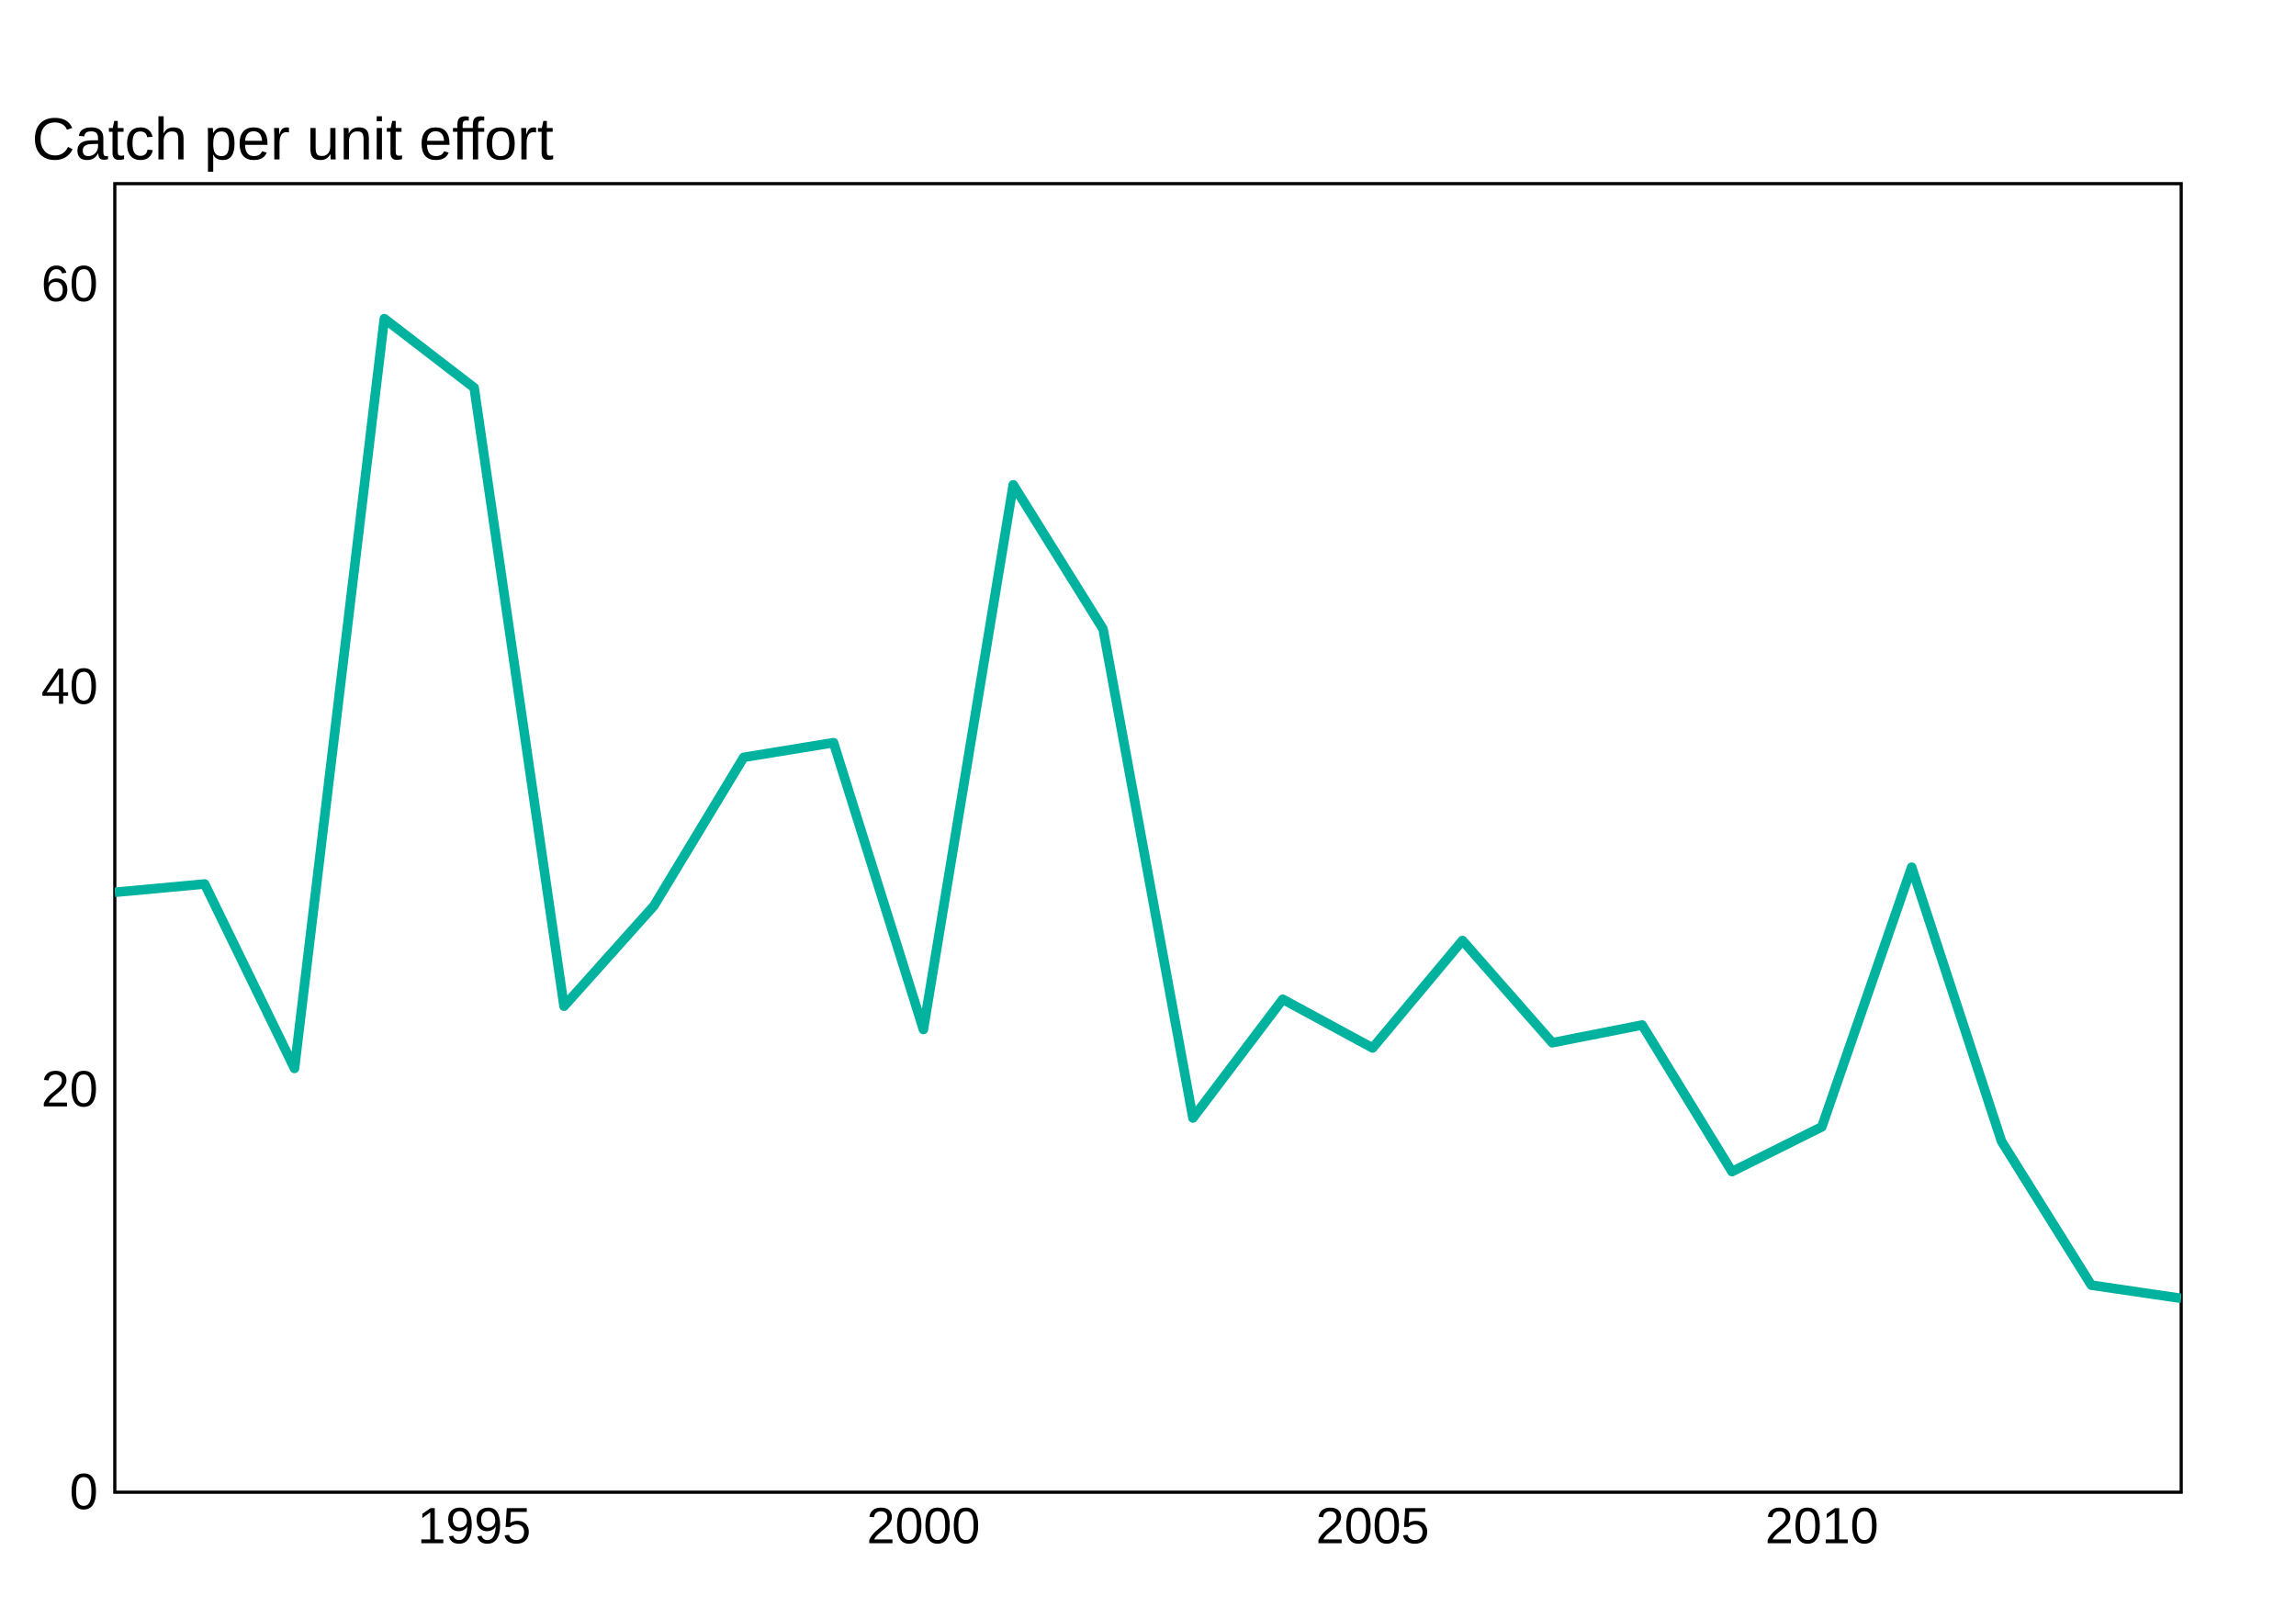
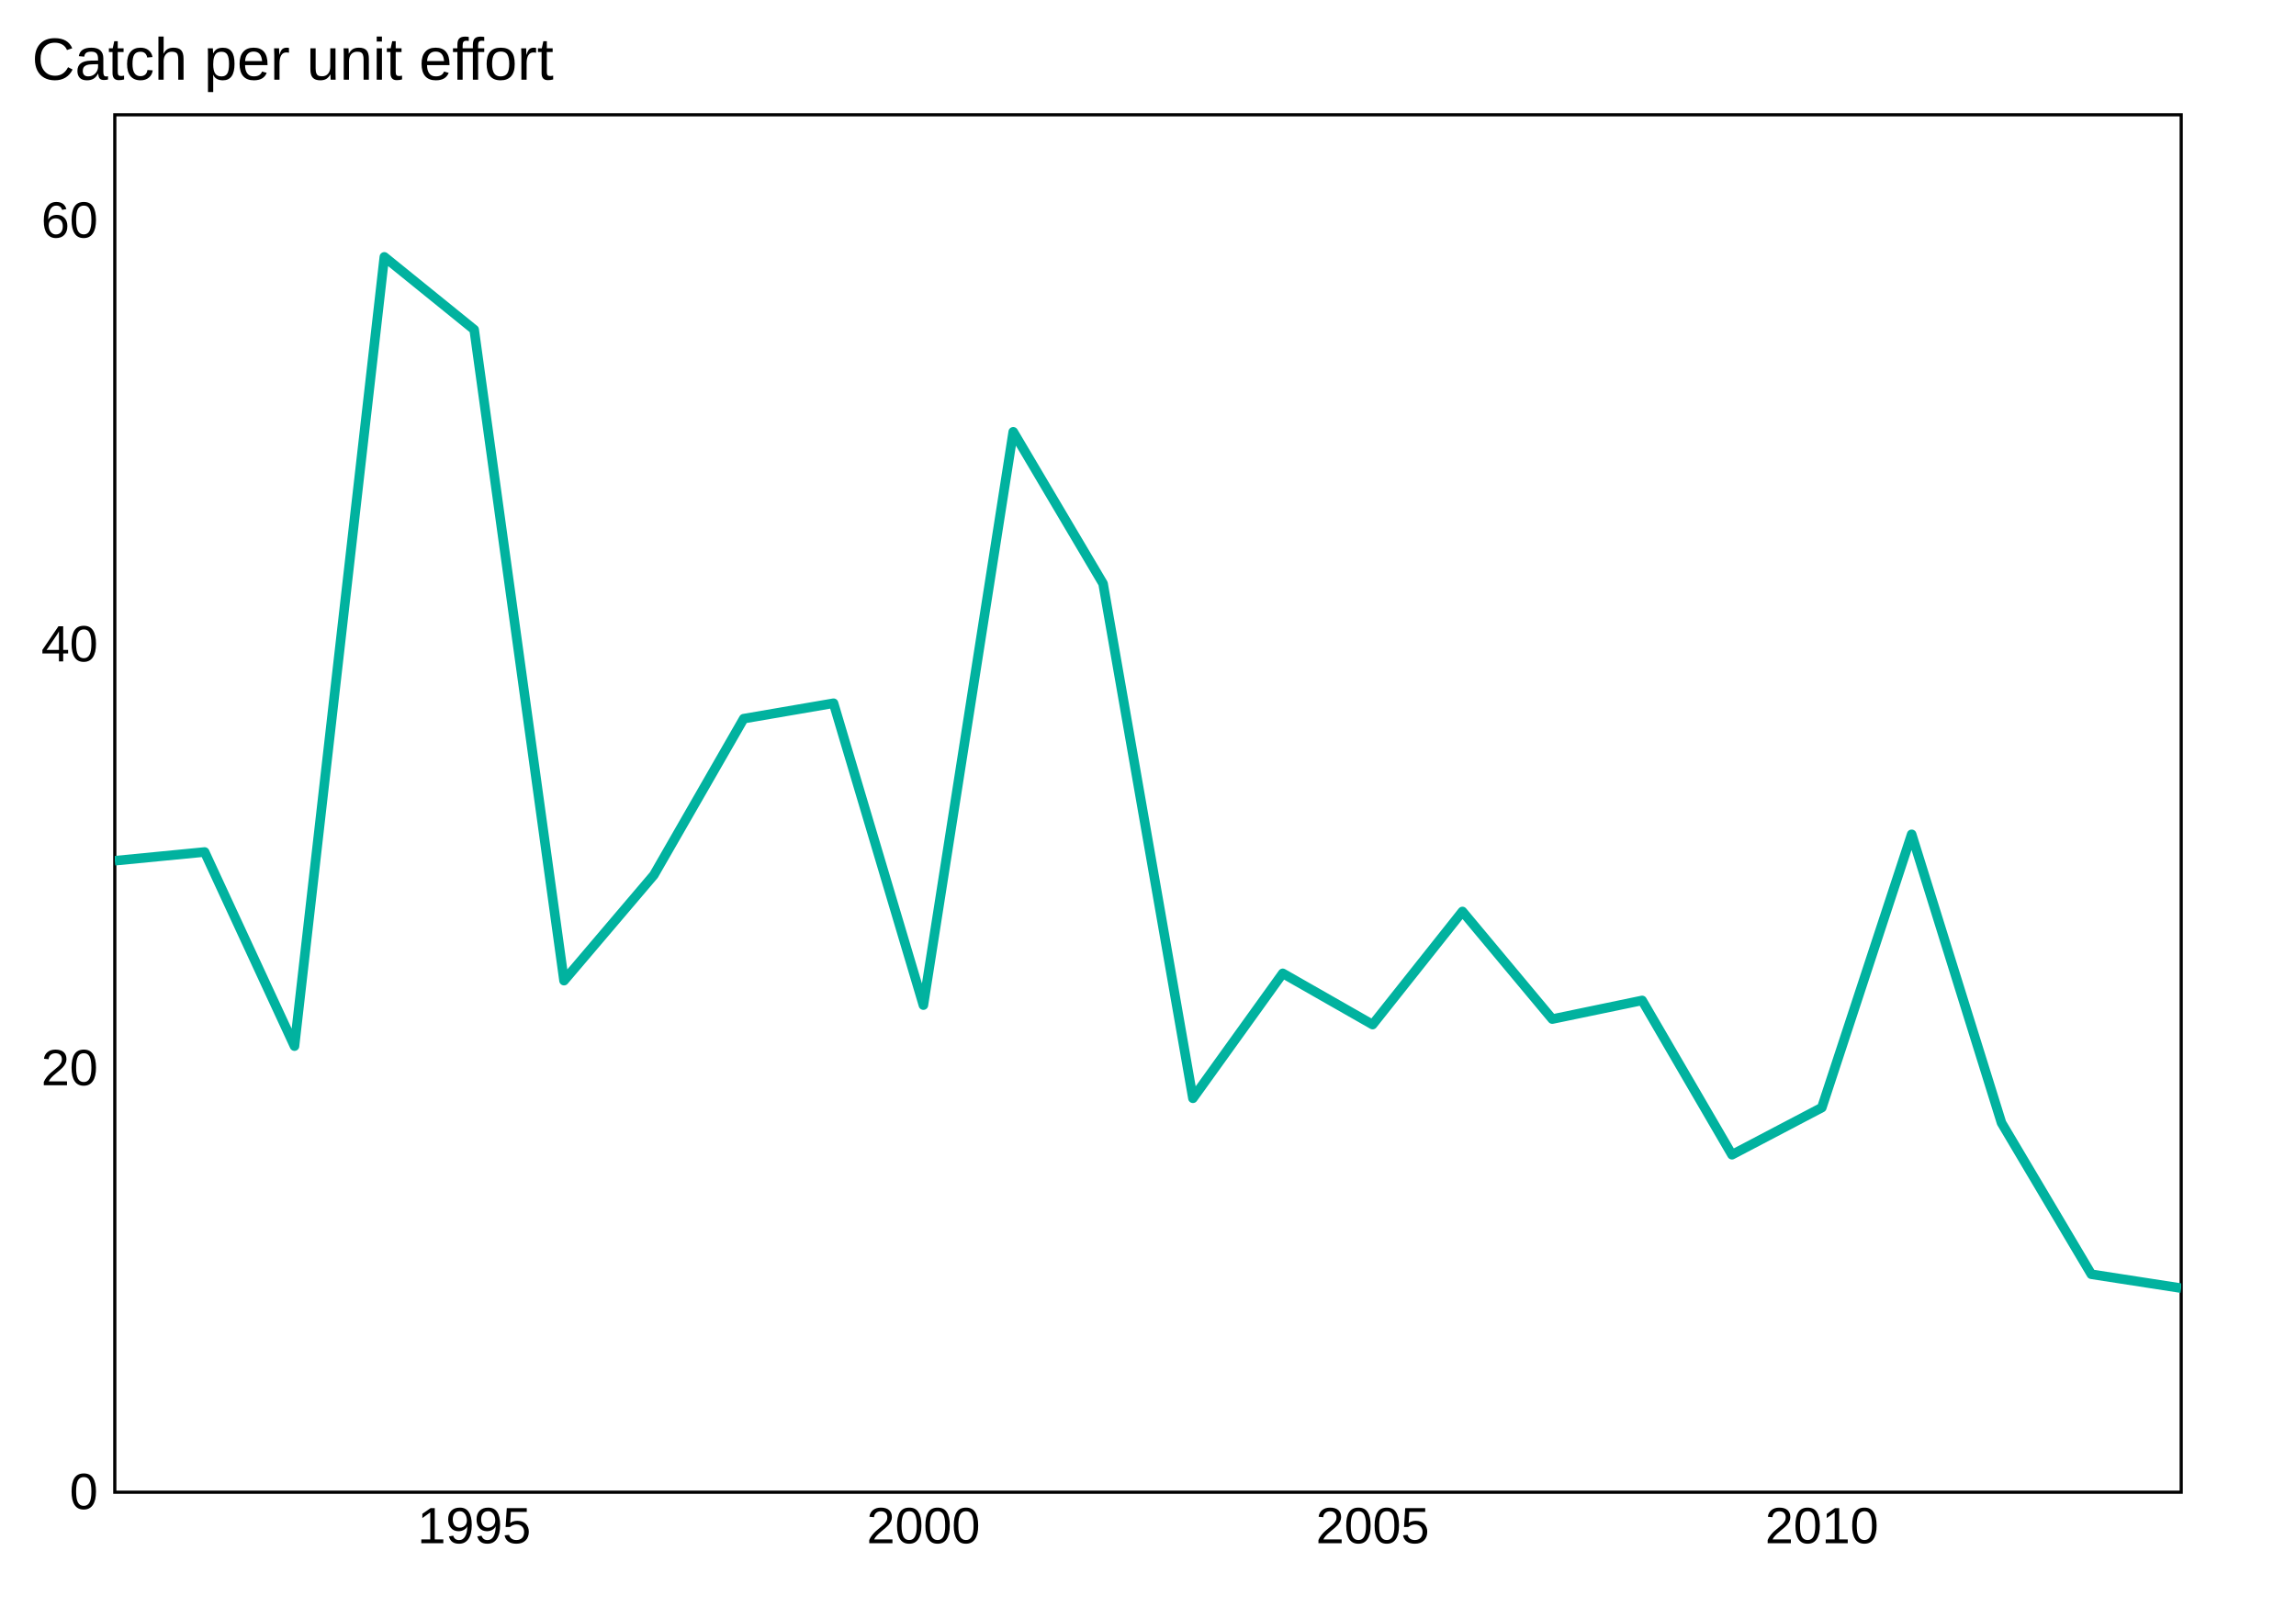
<svg xmlns="http://www.w3.org/2000/svg" version="1.1" preserveAspectRatio="xMinYMin meet" viewBox="0 0 720 504">
  <style>#tick-labels, #y-title {
    	font-family: Arial;
}
  #data-line {
    	stroke-linejoin: round;
    	stroke-width:3;
  }
  #tick-labels {
    	font-size: 12.00pt; 
  }
  #y-title {
    	font-size: 14.00pt; 
  }</style>
-   <text x="10" y="50" text-anchor="begin" id="y-title">Catch per unit effort</text>
+   <text x="10" y="25" text-anchor="begin" id="y-title">Catch per unit effort</text>
  <g id="view-1-2">
    <defs>
      <clipPath id="mask-1-2">
-         <rect x="36" y="57.6" height="410.4" width="648" />
+         <rect x="36" y="36" height="432" width="648" />
      </clipPath>
    </defs>
    <g id="axes" fill="none" stroke="#000000" stroke-width="1">
-       <rect x="36" y="57.6" height="410.4" width="648" id="axes-box" />
+       <rect x="36" y="36" height="432" width="648" id="axes-box" />
    </g>
    <g stroke="rgb(1,178,159)" fill="none" clip-path="url(#mask-1-2)">
-       <path d="M36,279.849 64.174,277.248 92.348,335.085 120.522,99.934 148.696,121.606 176.87,315.578 205.043,284.11 233.217,237.52 261.391,232.923 289.565,322.869 317.739,152.052 345.913,197.288 374.087,350.629 402.261,313.402 430.435,328.668 458.609,294.97 486.783,327.031 514.957,321.473 543.13,367.45 571.304,353.403 599.478,271.983 627.652,357.942 655.826,403.062 684,407.204" id="data-line" />
+       <path d="M36,269.947 64.174,267.208 92.348,328.09 120.522,80.562 148.696,103.375 176.87,307.556 205.043,274.432 233.217,225.389 261.391,220.551 289.565,315.23 317.739,135.423 345.913,183.04 374.087,344.451 402.261,305.266 430.435,321.334 458.609,285.863 486.783,319.611 514.957,313.761 543.13,362.158 571.304,347.372 599.478,261.666 627.652,352.149 655.826,399.645 684,404.005" id="data-line" />
    </g>
  </g>
  <g id="side-1">
    <g id="axis-side-1">
      <g id="tick-labels" stroke="none" fill="#000000" text-anchor="middle">
        <text x="148.696" y="468" dy="1.0em">1995</text>
        <text x="289.565" y="468" dy="1.0em">2000</text>
        <text x="430.435" y="468" dy="1.0em">2005</text>
        <text x="571.304" y="468" dy="1.0em">2010</text>
      </g>
      <g id="ticks">
        <path d="M 148.696,468 v -5" />
        <path d="M 289.565,468 v -5" />
        <path d="M 430.435,468 v -5" />
        <path d="M 571.304,468 v -5" />
      </g>
    </g>
  </g>
  <g id="side-2">
    <g id="axis-side-2">
      <g id="tick-labels" stroke="none" fill="#000000" text-anchor="end">
        <text x="36" y="468" dx="-0.33em" dy="0.33em">0</text>
-         <text x="36" y="341.723" dx="-0.33em" dy="0.33em">20</text>
-         <text x="36" y="215.446" dx="-0.33em" dy="0.33em">40</text>
-         <text x="36" y="89.169" dx="-0.33em" dy="0.33em">60</text>
+         <text x="36" y="335.077" dx="-0.33em" dy="0.33em">20</text>
+         <text x="36" y="202.154" dx="-0.33em" dy="0.33em">40</text>
+         <text x="36" y="69.231" dx="-0.33em" dy="0.33em">60</text>
      </g>
      <g id="ticks">
        <path d="M 36,468 h 5" />
-         <path d="M 36,341.723 h 5" />
-         <path d="M 36,215.446 h 5" />
-         <path d="M 36,89.169 h 5" />
+         <path d="M 36,335.077 h 5" />
+         <path d="M 36,202.154 h 5" />
+         <path d="M 36,69.231 h 5" />
      </g>
    </g>
  </g>
</svg>
